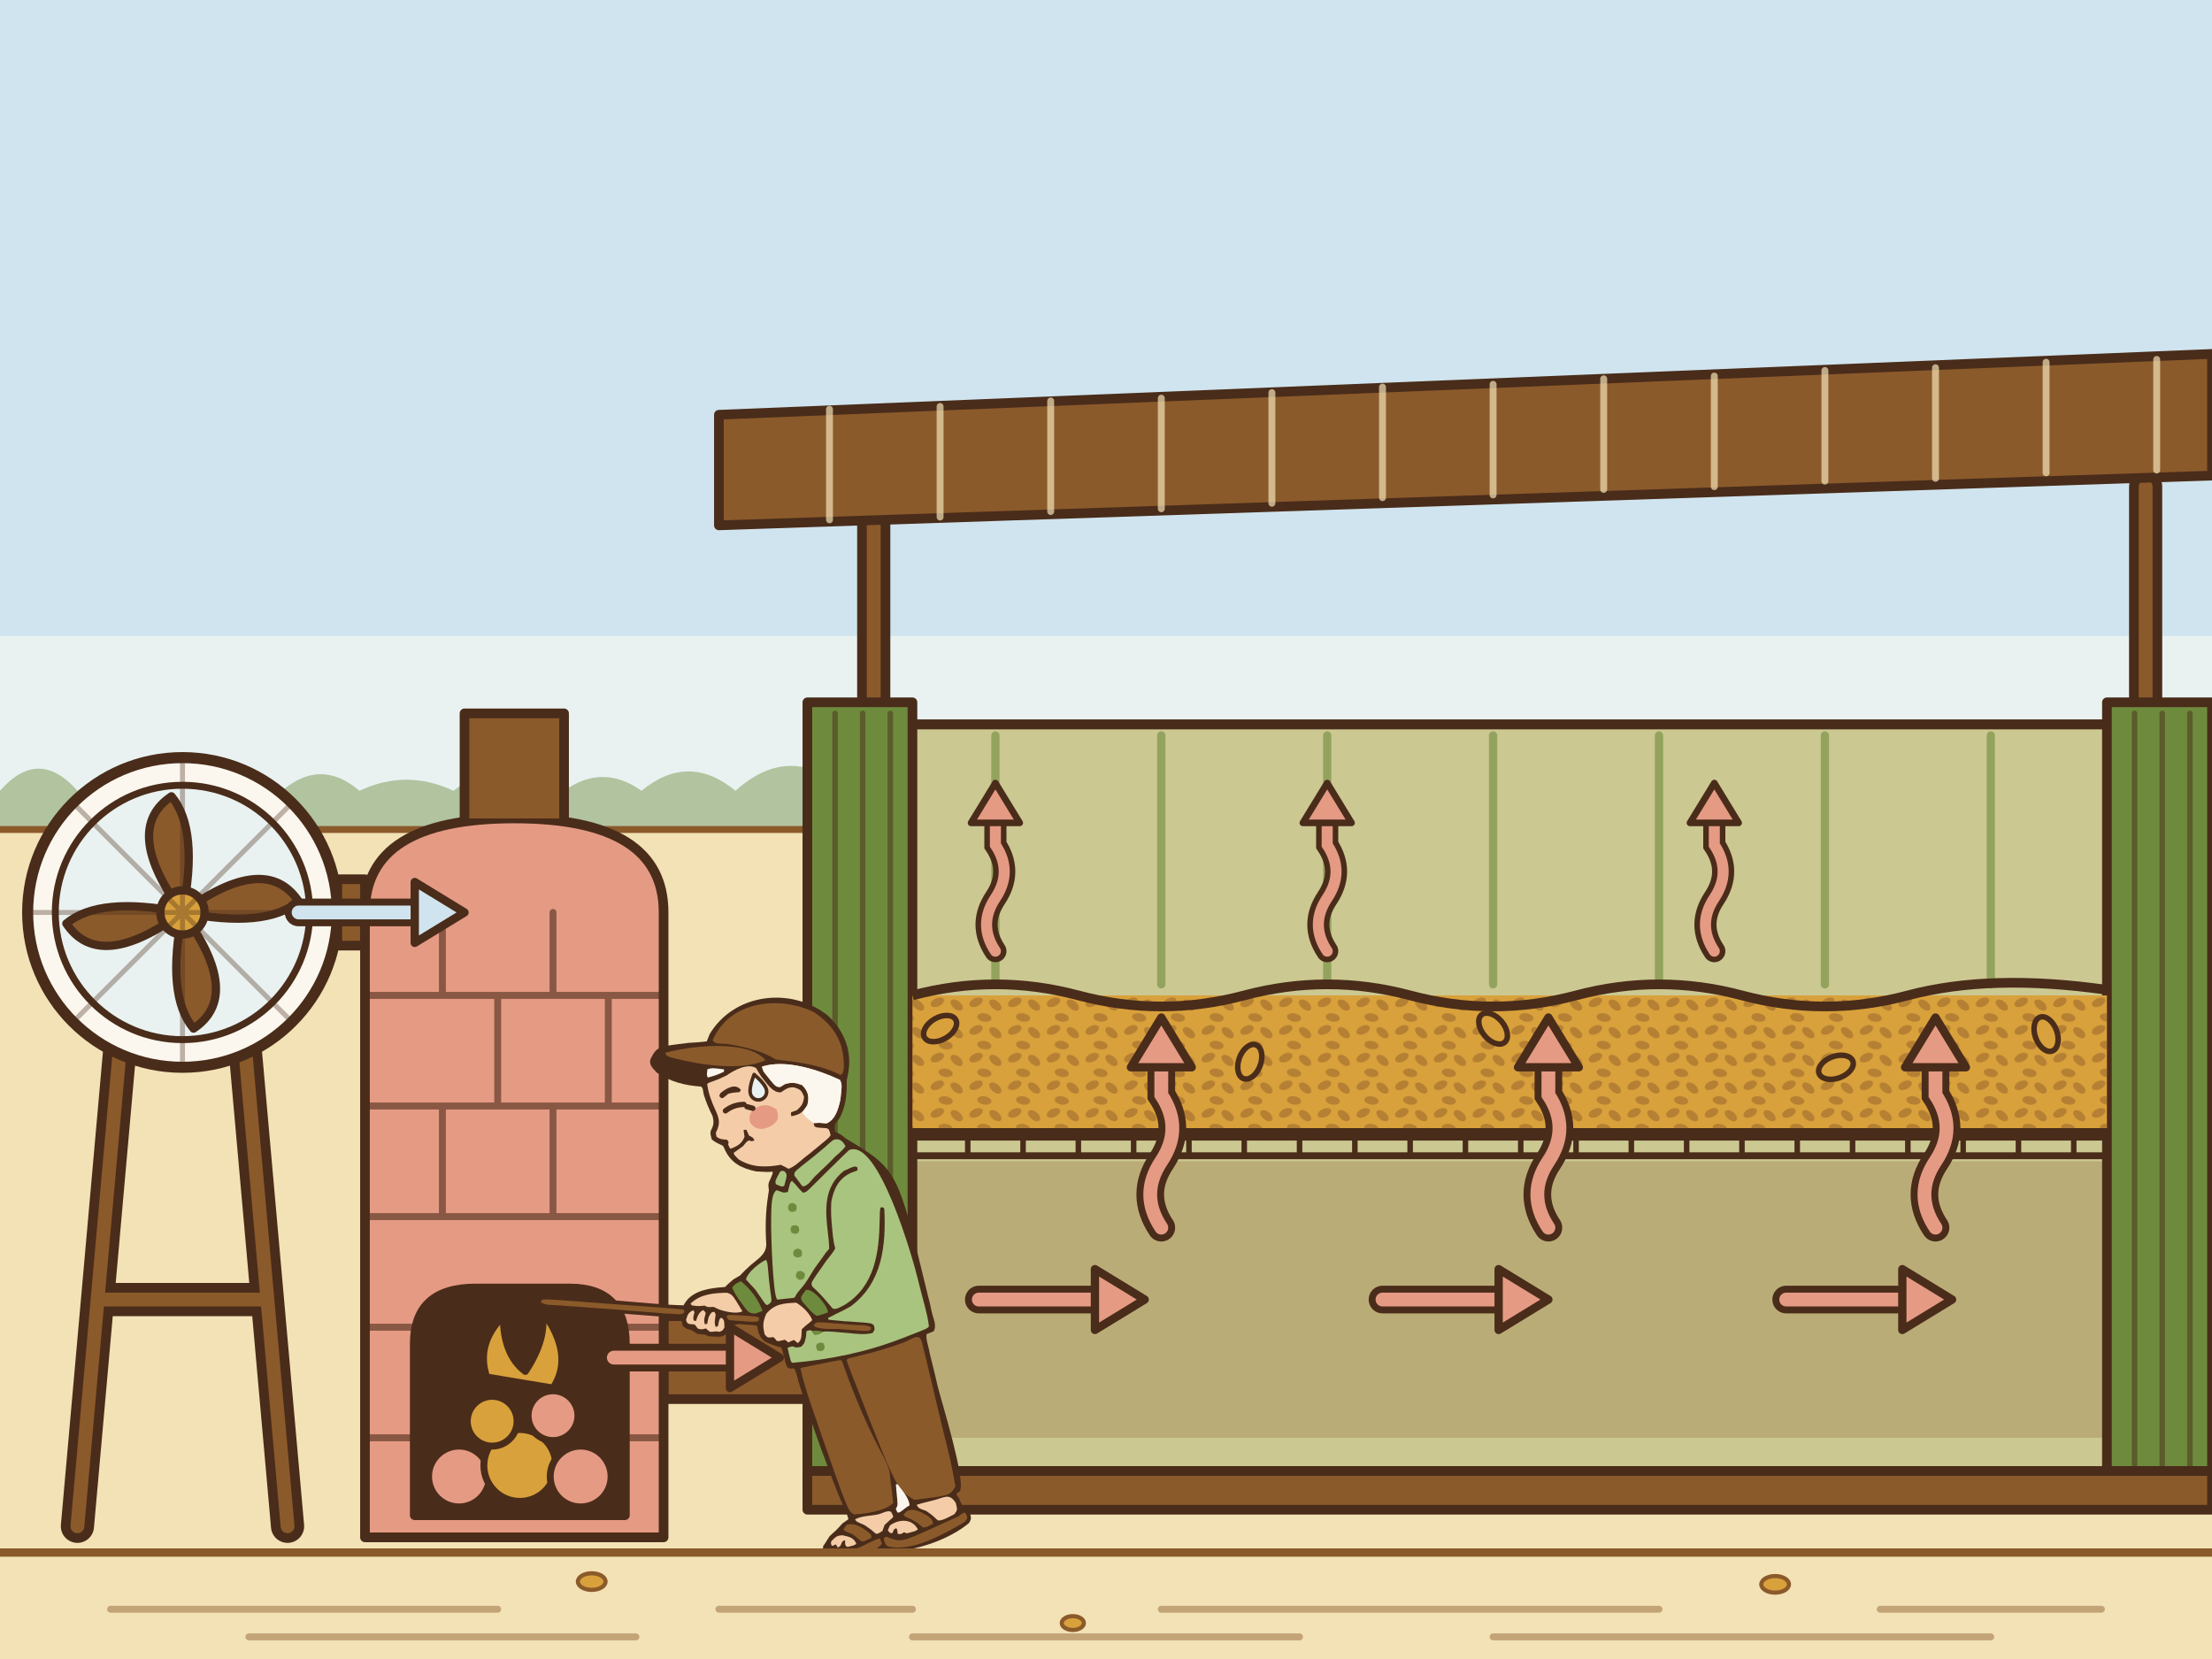
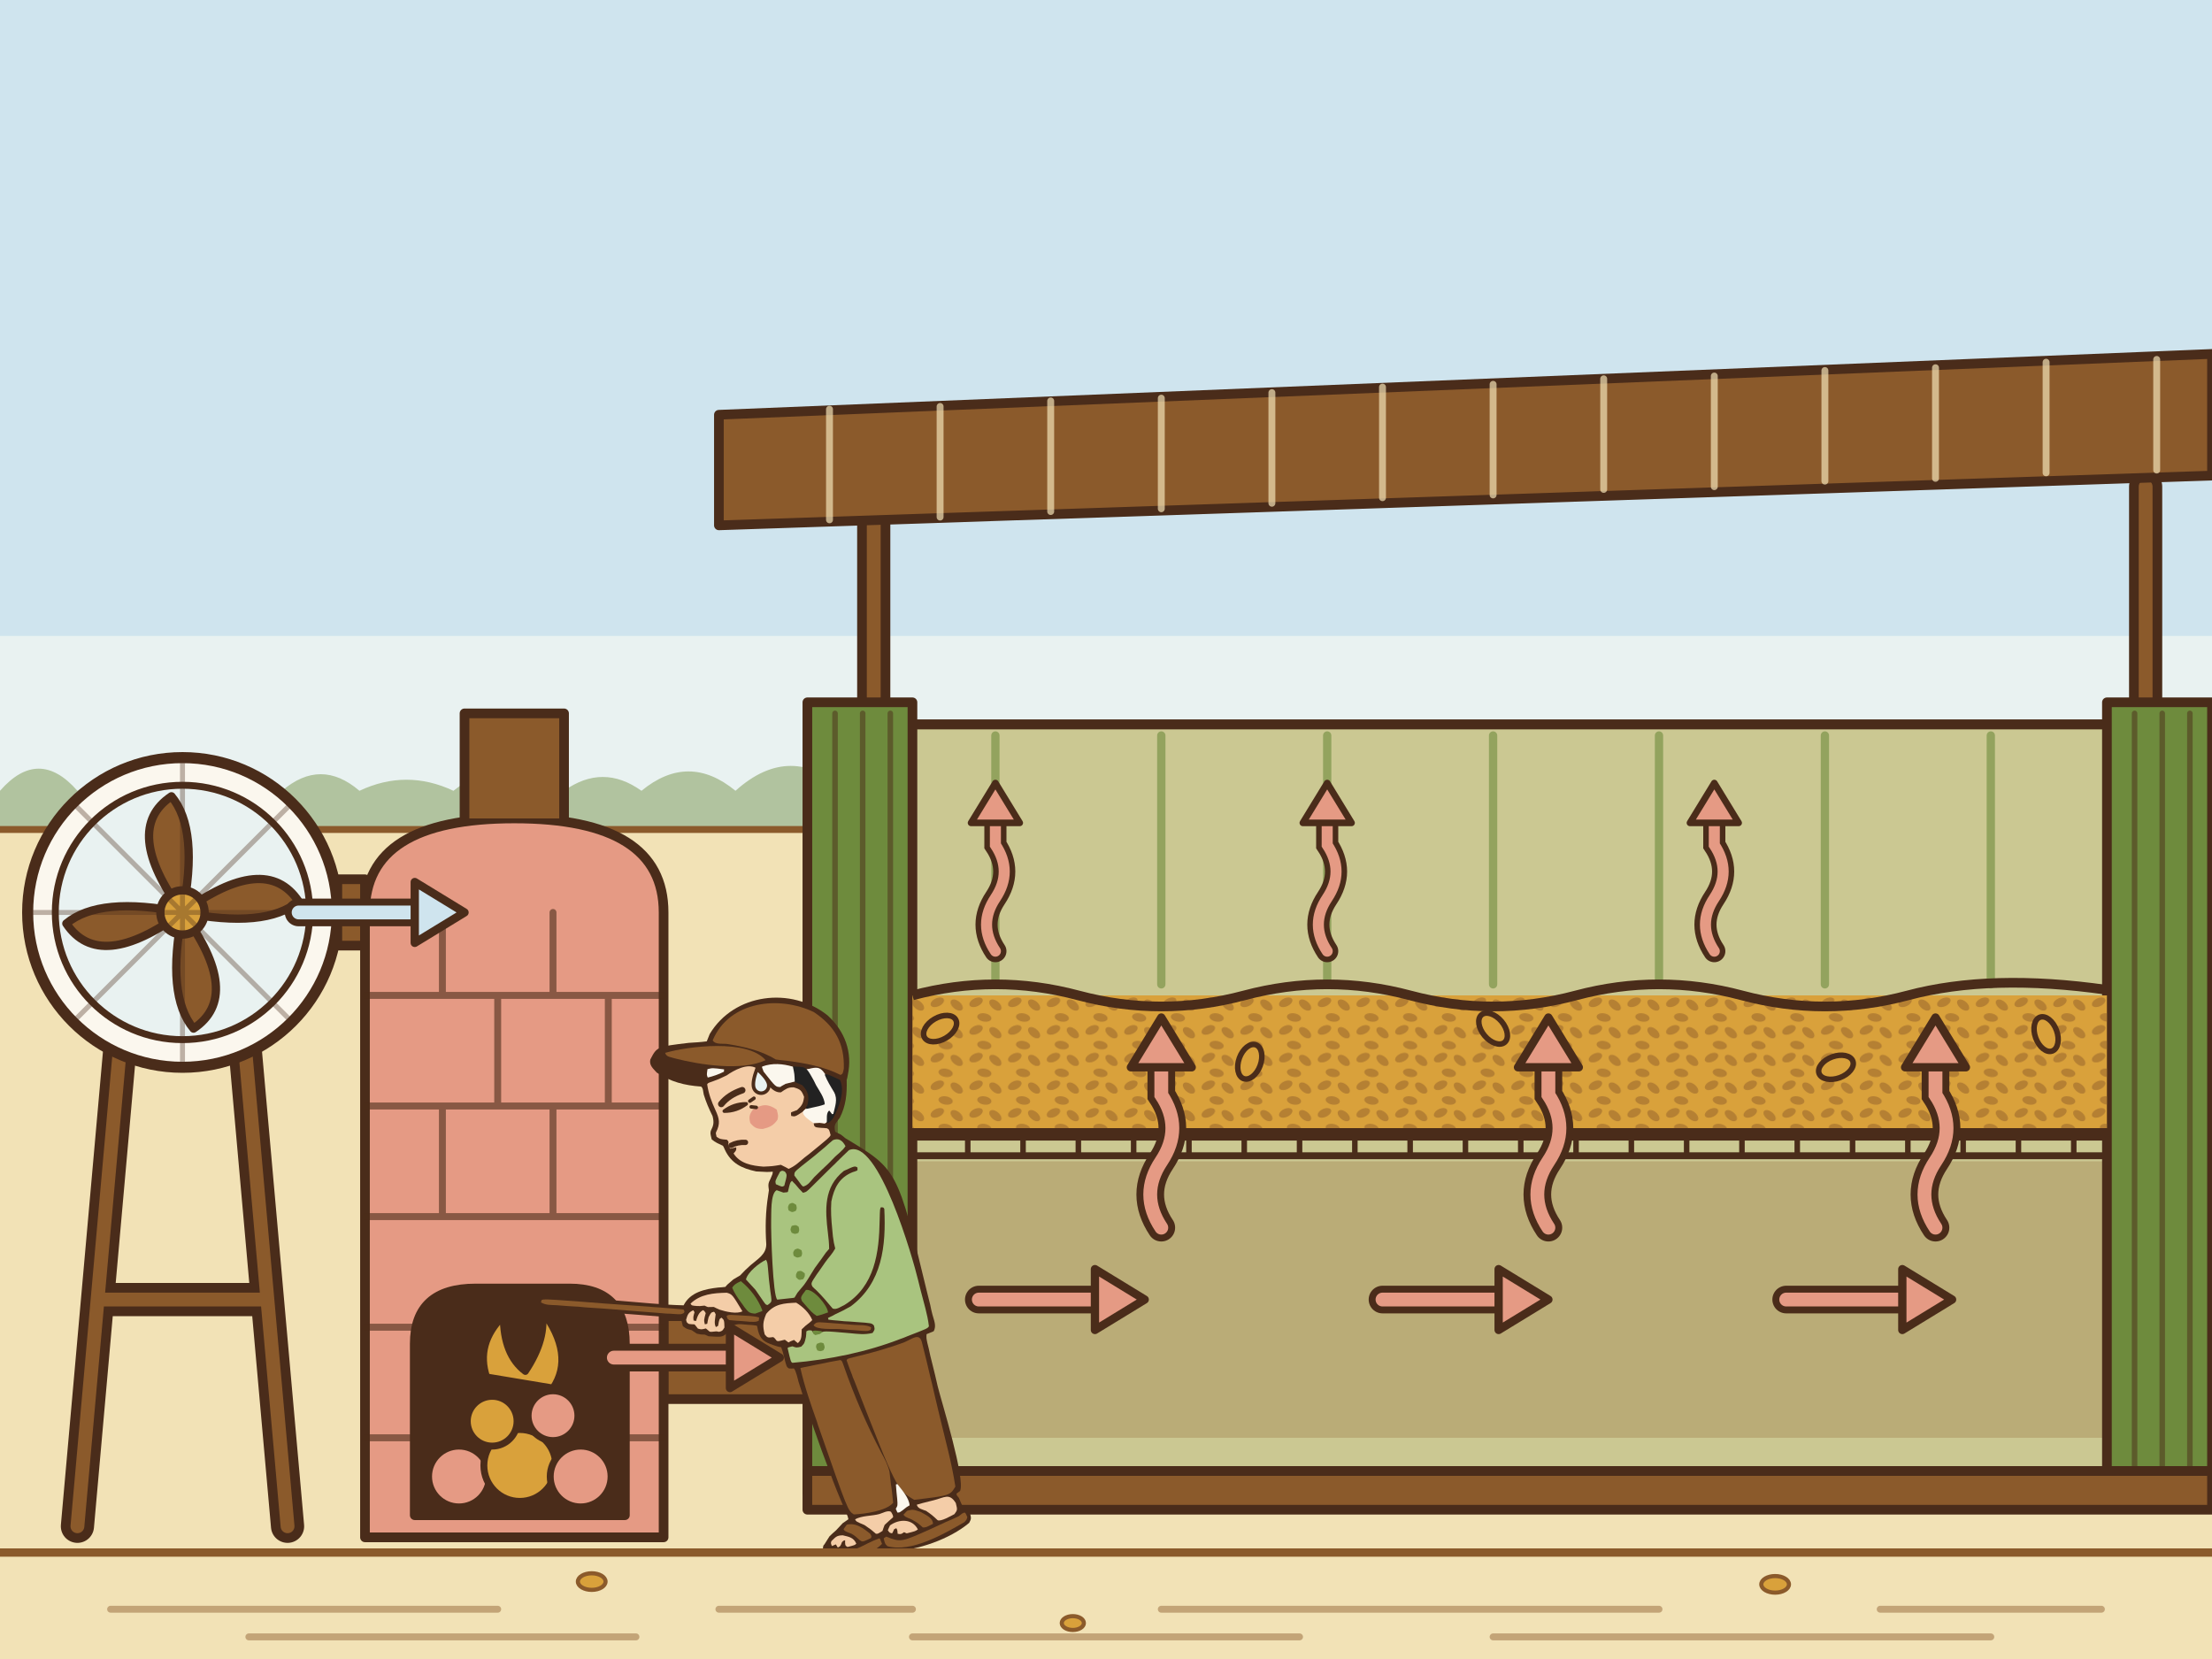
<svg xmlns="http://www.w3.org/2000/svg" viewBox="0 0 800 600" width="800" height="600" data-scene="say" aria-hidden="true" focusable="false">
  <defs>
    <pattern id="say-pd" width="14" height="10" patternUnits="userSpaceOnUse">
      <g fill="#8B5A2B" fill-opacity="0.45">
        <ellipse cx="3" cy="2.5" rx="2.6" ry="1.5" transform="rotate(-25 3 2.5)" />
        <ellipse cx="10" cy="3.5" rx="2.6" ry="1.5" transform="rotate(40 10 3.5)" />
        <ellipse cx="6" cy="8" rx="2.6" ry="1.5" transform="rotate(10 6 8)" />
      </g>
    </pattern>
    <g id="say-up">
      <path d="M0 0q-8 -12 0 -24t0 -24V-60" fill="none" stroke="#4A2C1A" stroke-width="10" stroke-linecap="round" />
      <path d="M0 0q-8 -12 0 -24t0 -24V-60" fill="none" stroke="#E59A84" stroke-width="5" stroke-linecap="round" />
      <path d="M-11 -58L0 -76L11 -58Z" fill="#E59A84" stroke="#4A2C1A" stroke-width="3" stroke-linejoin="round" />
    </g>
    <g id="say-rt">
      <path d="M0 0H44" fill="none" stroke="#4A2C1A" stroke-width="10" stroke-linecap="round" />
      <path d="M0 0H44" fill="none" stroke="#E59A84" stroke-width="5" stroke-linecap="round" />
      <path d="M42 -11L60 0L42 11Z" fill="#E59A84" stroke="#4A2C1A" stroke-width="3" stroke-linejoin="round" />
    </g>
  </defs>
  <rect width="800" height="600" fill="#CFE4EE" />
  <rect y="230" width="800" height="70" fill="#E9F2F1" />
  <path d="M0 302V286q14 -16 28 0q17 -10 34 0q20 -18 40 0q14 -12 28 0q17 -8 34 0q20 -16 40 0q14 -10 28 0q17 -14 34 0q20 -18 40 0q14 -10 28 0q17 -12 34 0q20 -16 40 0q14 -8 28 0q17 -14 34 0q20 -10 40 0q14 -18 28 0q17 -14 34 0q20 -10 40 0q14 -16 28 0q17 -12 34 0q20 -8 40 0q14 -14 28 0q17 -18 34 0q20 -10 40 0V302Z" fill="#6E8B3D" fill-opacity="0.45" />
  <rect y="300" width="800" height="260" fill="#F2E2B6" />
  <path d="M0 300H800" stroke="#8B5A2B" stroke-width="2.5" />
  <g stroke="#4A2C1A" stroke-width="3.5" stroke-linejoin="round" stroke-linecap="round">
    <path d="M316 176V262M776 176V262" fill="none" stroke-width="12" />
    <path d="M316 176V262M776 176V262" fill="none" stroke="#8B5A2B" stroke-width="5" />
    <path d="M260 150L800 128V172L260 190Z" fill="#8B5A2B" />
    <path d="M300 148V188M340 147V187M380 145V185M420 144V184M460 142V182M500 140V180M540 139V179M580 137V177M620 136V176M660 134V174M700 133V173M740 131V171M780 130V170" fill="none" stroke="#F2E2B6" stroke-width="2.5" stroke-opacity="0.7" />
    <path d="M300 262H792V532H300Z" fill="#F2E2B6" />
    <path d="M300 262H792V532H300Z" fill="#6E8B3D" fill-opacity="0.3" />
    <path d="M360 266V356M420 266V356M480 266V356M540 266V356M600 266V356M660 266V356M720 266V356" fill="none" stroke="#6E8B3D" stroke-width="3" stroke-opacity="0.6" />
    <path d="M300 420H792V520H300Z" fill="#8B5A2B" fill-opacity="0.25" stroke="none" />
    <path d="M300 410H792" fill="none" stroke-width="5" />
    <path d="M300 418H792" fill="none" stroke-width="2.5" />
    <path d="M310 410V418M330 410V418M350 410V418M370 410V418M390 410V418M410 410V418M430 410V418M450 410V418M470 410V418M490 410V418M510 410V418M530 410V418M550 410V418M570 410V418M590 410V418M610 410V418M630 410V418M650 410V418M670 410V418M690 410V418M710 410V418M730 410V418M750 410V418M770 410V418" fill="none" stroke-width="2" />
    <path d="M292 254H330V540H292ZM762 254H800V540H762Z" fill="#6E8B3D" />
    <path d="M302 258V536M312 258V536M322 258V536M772 258V536M782 258V536M792 258V536" fill="none" stroke="#4A2C1A" stroke-opacity="0.5" stroke-width="2" />
    <path d="M292 532H800V546H292Z" fill="#8B5A2B" />
    <path d="M330 262H762" fill="none" stroke-width="3" />
    <path d="M240 476H296V506H240Z" fill="#8B5A2B" />
    <path d="M44 372L28 552M88 372L104 552M36 470H96" fill="none" stroke-width="12" />
    <path d="M44 372L28 552M88 372L104 552M36 470H96" fill="none" stroke="#8B5A2B" stroke-width="5" />
    <circle cx="66" cy="330" r="56" fill="#FBF7EE" stroke-width="4" />
    <circle cx="66" cy="330" r="46" fill="#E9F2F1" stroke-width="2.5" />
    <g data-part="fan-blades" transform="translate(66 330)">
      <path d="M0 0Q6 -30 -4 -42Q-22 -30 0 0ZM0 0Q30 6 42 -4Q30 -22 0 0ZM0 0Q-6 30 4 42Q22 30 0 0ZM0 0Q-30 -6 -42 4Q-30 22 0 0Z" fill="#8B5A2B" stroke-width="3" />
      <circle r="8" fill="#D9A13B" stroke-width="3" />
    </g>
    <path d="M66 274V386M10 330H122M26 290L106 370M26 370L106 290" fill="none" stroke-width="1.8" stroke-opacity="0.35" />
    <path d="M122 318H132V342H122Z" fill="#8B5A2B" />
    <path d="M132 556V330Q132 296 186 296Q240 296 240 330V556Z" fill="#E59A84" />
    <path d="M132 360H240M132 400H240M132 440H240M132 480H240M132 520H240M160 330V360M200 330V360M180 360V400M220 360V400M160 400V440M200 400V440M150 480V520M226 480V520" fill="none" stroke-width="2.5" stroke-opacity="0.6" />
    <path d="M168 296V258H204V296" fill="#8B5A2B" />
    <path d="M150 548V486Q150 466 172 466H206Q226 466 226 486V548Z" fill="#4A2C1A" />
    <g data-part="coals" stroke-width="2.5">
      <circle cx="166" cy="534" r="11" fill="#E59A84" />
      <circle cx="188" cy="530" r="13" fill="#D9A13B" />
      <circle cx="210" cy="534" r="11" fill="#E59A84" />
      <circle cx="178" cy="514" r="9" fill="#D9A13B" />
      <circle cx="200" cy="512" r="9" fill="#E59A84" />
      <path d="M176 498Q172 486 182 476Q182 490 190 496Q198 484 196 474Q208 490 200 502Z" fill="#D9A13B" />
    </g>
  </g>
  <g data-part="paddy" stroke="#4A2C1A" stroke-linejoin="round">
    <path d="M330 360H762V408H330Z" fill="#D9A13B" stroke="none" />
    <path d="M330 360H762V408H330Z" fill="url(#say-pd)" stroke="none" />
    <path d="M330 360Q360 352 390 360T450 360T510 360T570 360T630 360T690 360T762 358" fill="none" stroke-width="3.5" />
    <g fill="#D9A13B" stroke-width="2">
      <ellipse cx="340" cy="372" rx="4" ry="6.5" transform="rotate(60 340 372)" />
      <ellipse cx="452" cy="384" rx="4" ry="6.5" transform="rotate(20 452 384)" />
      <ellipse cx="540" cy="372" rx="4" ry="6.5" transform="rotate(-40 540 372)" />
      <ellipse cx="664" cy="386" rx="4" ry="6.5" transform="rotate(70 664 386)" />
      <ellipse cx="740" cy="374" rx="4" ry="6.5" transform="rotate(-20 740 374)" />
    </g>
  </g>
  <g transform="translate(-16 8) rotate(-14 330 556)">
    <g transform="translate(408 0) scale(-1 1)">
      <g data-part="father" transform="translate(0 350) scale(0.8047)">
        <g data-part="person">
          <path d="M108.9 9.6c.7.9 1.4 1.9 2.1 2.9 2.7-.3 5.3-.8 8-1.3 14.3-1.8 14.3-1.8 18.6 3.1 1.2 2.4-.3 4.3-1.4 6.4-5 5.5-10.7 8.6-17.8 10.9-.8.9-.3 2.5-.3 3.8-.2 3.6-.7 6.7-1.5 10.3 0 3 .5 4.1 2.4 6.3.5 1.1.5 1.1.5 3.8-1.2 1.7-2.6 2.7-4.2 4-.2.6-.3 1.2-.4 1.9-1.3 6.7-5.4 10-11.3 12.9-4.8 1.5-4.8 1.5-7.2 1.9.3 1 .3 1 1.7 2.8 1.7 1.9 1.7 2.4 2 4.9.3.7.6 1.4.9 2.2 2.9 6.8 4.8 13.8 6.1 21 1.1 4.5 5.3 5.5 9.2 7.5 1.9 1 3.8 2.1 5.6 3.3 1.1.3 2.3.7 3.4 1 3.2 1.6 3.2 1.6 4.3 2.4 1-.1 2.1-.3 3.2-.5 6-.8 12.7-1 17 4 9.4-2.6 18.6-6 27.9-9.1 7.5-2.5 15-5 22.5-7.4 1.6-.5 3.1-1 4.7-1.5 6.3-2.1 6.3-2.1 8.3-.3.3 1.8.3 1.8-.8 3.4-2.9 1.3-5.9 2.3-8.9 3.3-1.2.4-2.4.8-3.6 1.2-3.2 1-6.3 2-9.4 3.1-7.1 2.2-14.1 4.6-21.1 6.9-.6.2-.6.2-3.9 1.3-2.3.8-4.7 1.6-7.1 2.4-2 .7-4 1.3-6 2 0 1.2 0 2.4 0 3.7-1.3 1.6-1.3 1.6-3.4 2.7-.3.3-.3.3-1.9 2.1-1.6.8-1.6.8-3.4 1.3-.5.4-.9.7-1.4 1.1-5.9 1.9-5.9 1.9-8.7.5-.6-.7-1.3-1.4-1.9-2.1-3-1-4.1-.4-7 .6-.8.3-1.6.5-2.5.8-1.9.7-1.9.7-2.2 1 0 .3 0 .3.1 2.2-.1 4.3-1.6 5.6-5.1 7.9-.5.3-1.1.7-1.6 1-.3.2-.3.2-1.6.8-.2 2.1-.2 2.1-.2 4.7 0 4.5 0 4.5-.9 5.4-.7.2-1.4.4-2.1.5-.7.7-.6 5.6-.6 6.2-.8 14.6-2.1 29.2-3.9 43.8-.1 1.2-.3 2.4-.4 3.6-.7 5.7-1.6 11.2-2.5 16.8 0 .5 0 .9 0 1.3.9.4 1.9.7 2.9 1.1 1.2.8 2.5 1.6 3.7 2.4 1.2.6 2.3 1.2 3.5 1.9.8.7 1.5 1.5 2.4 2.3.4.4.8.8 1.3 1.1 1.1 2.3 1 3.8 0 6.1-7 6-16.2 3.8-24.4 2.1-2.2 0-2.2 0-4.8 1.6-11 2.6-26.8 1.1-36.9-3.9-1.4-1.6-1.4-1.6-1.4-4.6.8-1.6.8-1.6 2.4-2.9.3-1.5.6-3 .8-4.5.1-.2.1-.2.6-1.3 0-.3 0-.5 0-.8-.7-.3-1.3-.5-1.9-.8-3.7-5-1.6-40.3-1.6-48-.1-3.6-.1-7.3-.1-10.9 0-1.1 0-2.3 0-3.4 0-1.1-.1-2.1-.1-3.2 0-.9 0-1.8 0-2.7-.1-2.2-.1-2.2-.6-3.8-1.1-.2-2.3-.3-3.4-.5-2-2-1.3-5-1.3-7.6 0-1.4 0-2.8-.1-4.2 0-1.5 0-2.9 0-4.4 0-.7 0-1.5 0-2.2-.4-56.1-.4-56.1 18.9-75.4.5-.7 1-1.4 1.6-2.1.7-.6 1.4-1.2 2.1-1.8 0-3.3-1.1-3.6-3.5-5.6-4-4.6-5.8-9.7-7.1-15.7-.4-.6-.7-1.3-1-2-4.7-9.5-3.5-19.6 2.3-28.3 12.7-16.6 38.3-19.8 53.4-4.7z" fill="#4A2C1A" />
          <path d="M60.8 75.4c2.2 1.2 4.3 2.5 6.4 3.7.6.4.6.4 3.4 2 3.4 2 6.8 4 10.1 6 3.2 1.9 3.2 1.9 4.8 1.9 1.3-2.2 1.3-2.2 2.4-4.5.4-.6.7-1.2 1.1-1.9 1 .5 1 .5 2.9 4.2.2.3.2.3 2.1 0 .9-.6 1.8-1.2 2.7-1.8 3.2.8 4.9 10 5.8 13 1.2 4.3 7.5 33.2 5.8 34.8-1.9.3-3.8.5-5.8.8-.6.1-1.2.2-1.9.2-.6-.6-1.2-1.2-1.8-1.8-1.2-.9-2.5-1.8-3.7-2.7-1.7-1.4-3.2-2.9-4.7-4.4-1.7-1.7-1.7-1.7-4.6-4.1-.7-.5-1.3-1.1-1.9-1.6-1.8-1.6-1.8-1.6-3.7-2.9-.6-2.4-.9-4.7-1.2-7.1-1.3-10.4-3.1-20.5-13.7-25.3-5.3-1-5.3-1-6.3 0 .2 1.1.2 1.1.5 1.3.7.1 1.4.2 2.1.2 6.4.9 9.8 4.8 12.5 10.5 1.3 4 2 7.9 2.6 12.1.1.6.1.6.5 3.3.3 2.9.3 2.9.3 5.5 1.4 1.4 1.4 1.4 2.9 2.6 2.1 1.5 4 3.2 5.9 4.9.7.6 1.4 1.2 2.1 1.8 3.5 3.2 3.5 3.2 3.2 4.8-.4.7-.9 1.5-1.4 2.2-1.9 3.1-3.4 6.2-5 9.5-1.3 1.3-4 .1-5.7-.2-15.2-4.9-20.7-19-24.5-33.3-1.3-4.7-1.3-4.7-1.9-5.3-1.1.3-1.1.3-1.3 1.1 3.2 16.2 8.9 32 25.2 38.8 3.7 1 3.7 1 7.7 1.8.6.2.6.2 3.5.8 0 .3 0 .5 0 .8-1.4.6-2.8 1-4.2 1.5-.8.3-1.7.6-2.5.9-1.7.5-3.3 1-5 1.6-6.8 2.2-6.8 2.2-7.5 3.5 0 1.8 0 1.8 1.4 3.1 3.6 0 6.6-1.2 10-2.4 11.3-3.9 11.3-3.9 12.8-3.1 2.4 0 2.4 0 2.9-.6.2-.5.4-1 .6-1.6 1.3-.5 1.3-.5 2.4-.2.2.8.5 1.6.8 2.4 1.3 2.6 1.3 2.6 3.1 3.7 2.2 0 2.2 0 3.8-1.1 2.1 0 2.1 0 2.3.3.1 6.3.1 6.3-.5 6.9-16.2 2.6-33.6 3.4-49.9 1.3-1.1-.1-2.1-.2-3.2-.4-9.6-1.2-9.6-1.2-10.4-2-.7-5.3-.3-11-.3-16.4 0-1.6 0-3.2 0-4.9-.1-9.7 1.8-66.6 16-64.2z" fill="#A9C47F" />
          <path d="M57.6 165.2c8 .9 15.8 1.1 23.9 1 2.7 0 2.7 0 3.2.6-.2 2.4-.5 4.8-.8 7.1 0 .6 0 .6-.4 3.1-6.6 51.5-6.6 51.5-13.1 58-16.1 2-16.1 2-19.4-1.3-1-10.6-.7-21.4-.8-32.1 0-3-.1-6.1-.1-9.2 0-2-.1-4-.1-6 0-.9 0-1.8 0-2.7 0-2.6-.1-5.3-.1-7.9 0-1 0-2 0-3.1 0-1 0-2 0-3 0-.9 0-1.8 0-2.7.1-4.5 4.1-2.3 7.7-1.8z" fill="#8B5A2B" />
-           <path d="M106 29.5c3.9.8 3.9.8 6.7 1.1 2.3.2 2.3.2 2.8.7.4 4.3 0 7.9-.8 12.1-.8 4.2-.7 6.5 2.1 9.7.3.5.3.5.3 2.1-1.3 1.4-1.3 1.4-4.2 2.4-.6 1.1-.6 1.1 0 2.2-.3 1.8-.3 1.8-.6 2.1-3.1-.3-5.6-1-7.4-3.7-.1-1-.2-2-.3-3-1 0-1 0-1.3.3-.2.9-.3 1.8-.5 2.7-.5.4-.9.8-1.4 1.3-.1.4-.3.9-.5 1.3 1.3.3 1.3.3 2.4-.5 1.1.2 1.1.2 3.2 1.8 1.6.7 3.2 1.3 4.8 1.9.2.8.2.8-1.4 3.5-5 5-10.8 6.4-17.8 6.9-2.1 1.8-2.1 1.8-2.9 2.6-3-.4-5.5-1.9-8.2-3.2-.8-.3-1.5-.7-2.3-1-10.6-5-10.6-5-11.5-5.9 0-2.6 0-2.6.8-3.4.8-.3 1.6-.6 2.4-.8 2.4-.8 2.4-.8 2.9-1.6 0-.5 0-.9 0-1.3-2.7.5-2.7.5-5.6 1.5-4.3-.6-6.9-5.3-8.7-9-2.3-6.3-2.3-6.3-1.9-8.5 8.4-6.8 21.2-14.9 32.4-14.3.3.2.3.2 0 2.4-3.6 8-3.6 8-5.6 8.5-.9-.3-1.7-.6-2.6-.8-3.2 0-4.6.6-7.2 2.4-1.9 3.4-1.9 5.8 0 9.3 3.1 2.7 3.8 3.1 7.7 3.1.2 0 .3-.1.5-.2-.2-1.4-.2-1.4-.5-1.6-.9-.1-1.8-.2-2.7-.3-2.7-1.5-3.4-2.2-4.5-5 .4-3.2.8-3.7 3.5-5.3 2.4-.7 3.7-.1 6.1.8 3.8-.6 5.3-5.9 6.9-9.1.5-1.4.9-2.8 1.3-4.2 3.2-3.2 10-1.4 13.6 0z" fill="#F4CDA8" />
+           <path d="M106 29.5c3.9.8 3.9.8 6.7 1.1 2.3.2 2.3.2 2.8.7.4 4.3 0 7.9-.8 12.1-.8 4.2-.7 6.5 2.1 9.7.3.5.3.5.3 2.1-1.3 1.4-1.3 1.4-4.2 2.4-.6 1.1-.6 1.1 0 2.2-.3 1.8-.3 1.8-.6 2.1-.8 0-1.7 0-2.6 0 .2 1.3.2 1.3 1.8 2.4-1.7 5.2-6.8 7.4-11.6 9-4 .8-4 .8-7.8 1.1-2.1 1.8-2.1 1.8-2.9 2.6-3-.4-5.5-1.9-8.2-3.2-.8-.3-1.5-.7-2.3-1-10.6-5-10.6-5-11.5-5.9 0-2.6 0-2.6.8-3.4.8-.3 1.6-.6 2.4-.8 2.4-.8 2.4-.8 2.9-1.6 0-.5 0-.9 0-1.3-2.7.5-2.7.5-4.8 1.3-1.3-.3-1.3-.3-2.2-2.6-.2-.7-.5-1.4-.7-2.2-.2 0-.4 0-.5 0-.3.6-.6 1.2-.8 1.9-2.1-.7-3.2-5.2-4-6.9 2.4-12.1 2.4-12.1 9.5-15.7.3 0 .6 0 .8 0-.8 4.4-2.2 8.7-3.4 13-.8 2.9-.8 2.9-.8 4 2.2.1 4.4 0 6.7-.1 2.1.1 2.1.1 3.6 1.1 4 1.4 4 1.4 5.6.6-.2-1.4-.2-1.4-.5-1.6-.9-.1-1.8-.2-2.7-.3-2.7-1.5-3.4-2.2-4.5-5 .4-3.2.8-3.7 3.5-5.3 2.4-.7 3.7-.1 6.1.8 3.8-.6 5.3-5.9 6.9-9.1.5-1.4.9-2.8 1.3-4.2 3.2-3.2 10-1.4 13.6 0z" fill="#F4CDA8" />
          <path d="M105.7 165.2c.2 8.4-.6 16.9-1.4 25.2 0 .9-.1 1.8-.2 2.8-3.6 39.3-3.6 39.3-5.8 41.6-4.6.9-14.4 2.1-18.4-.8-.2-1.6-.5-3.3-.7-4.9-.1-.9-.2-1.8-.3-2.7 0-.4 0-.4-.3-2.5-.2-1.3-.3-2.7-.5-4 0-3.2.7-5.9 1.5-9 3.4-13.9 5.7-28.2 7-42.5.2-1.9.2-1.9.8-2.4 1.5-.1 3-.2 4.6-.3 13.6-.6 13.6-.6 13.7-.5z" fill="#8B5A2B" />
          <path d="M108.3 12.7c-.5 2.1-3.7 2.4-5.5 3-7.3 3.1-14.3 6.5-19.9 12.2-1.6.6-3.2 1.3-4.8 1.8-7.8 3.1-15.4 6.5-21.8 12-1.1-.3-1.1-.3-2.1-2.4-3.1-11-.7-19.5 6.9-27.9 13.3-11.1 35.7-14.1 47.2 1.3z" fill="#8B5A2B" />
-           <path d="M89.5 29.5c.3.2.3.2 0 2.4-3.6 8-3.6 8-5.6 8.5-.9-.3-1.7-.6-2.6-.8-3.2 0-4.6.6-7.2 2.4-1.9 3.4-1.9 5.8 0 9.3.5.4.5.4 2.9 2.6-.8 2.4-2.1 4-3.7 5.9-.4 0-.4 0-2.7.5-.9.3-1.9.7-2.9 1-4.3-.6-6.9-5.3-8.7-9-2.3-6.3-2.3-6.3-1.9-8.5 8.4-6.8 21.2-14.9 32.4-14.3z" fill="#FBF7EE" />
          <path d="M114.7 137.8c2.4 3.2 2.9 4.9 2.9 8.8-.9 1.8-.9 1.8-3.4 2.1-.5.5-.5.5-1.1 1.9-.5.5-.5.5-3.7.5-.2.3-.2.3-1.3 1.6-.4-.1-.7-.2-1.1-.3-.2 0-.2 0-1.6-.2-.4.6-.8 1.2-1.3 1.8-2.3-1.1-2.4-3.1-3.2-5.6-2.1-1.2-2.1-1.2-4.2-2.1-.5-.2-.9-.5-1.4-.8.5-3.4 2.6-6.8 5.1-9.3 5.4-1.1 9.6-1.9 14.3 1.6z" fill="#F4CDA8" />
          <path d="M130.4 13c0 2-2.2 2.5-3.7 3.5-10 5.4-27.6 12.9-39.3 10.6 5.6-11.3 32.2-14.5 43-14.1z" fill="#8B5A2B" />
+           <path d="M70.6 35.6c-.8 4.4-2.2 8.7-3.4 13-.8 2.9-.8 2.9-.8 4 2.2.1 4.4 0 6.7-.1 2.1.1 2.1.1 3.6 1.1.7 2-2.2 4.7-3.4 6.2-.4 0-.4 0-2.7.5-.7.2-1.4.5-2.1.8-1.3-.3-1.3-.3-2.2-2.6-.2-.7-.5-1.4-.7-2.2-.2 0-.4 0-.5 0-.3.6-.6 1.2-.8 1.9-2.1-.7-3.2-5.2-4-6.9 3.1-15.7 3.1-15.7 10.3-15.7z" fill="#FBF7EE" />
          <path d="M66.7 69.3c1.4.7 2.9 1.4 4.3 2.2 4 2 8.1 3.9 12.2 5.7 3.8 1.8 3.8 1.8 4.2 3.3-2.2 5.4-2.2 5.4-2.7 5.8-2.3 0-4-1.7-5.8-2.9-2.5-1.5-5-2.9-7.5-4.3-1.3-.8-2.6-1.6-3.9-2.4-.8-.4-1.6-.8-2.3-1.2-2-1.1-2-1.1-3.3-2.2.7-2.9 2.1-4.4 4.8-4z" fill="#A9C47F" />
          <path d="M51 246.2c.3.1.3.1 1.8.8 2.1.4 4.1.8 6.2 1.1 2.3.4 4.5.9 6.8 1.3 15 2.7 15 2.7 20.8-1.4 1 .3 1 .3 1.3.6 0 2.4 0 2.4-.8 3.7-9.7 5.5-26 .8-36.1-2.1-1.3-.8-1.3-.8-1.9-1.9.4-2.5.4-2.5 1.9-2.1z" fill="#8B5A2B" />
          <path d="M211.1 107.3c.1.2.1.2.6 1-1.8 1.8-4.1 2.2-6.4 2.9-1.1.4-2.2.7-3.3 1.1-1.1.4-2.2.7-3.4 1.1-.9.3-1.9.6-2.9.9-1.8.7-3.7 1.3-5.6 1.9-5.8 1.8-11.5 3.8-17.2 5.7-2.4.8-4.8 1.6-7.2 2.4-1.2.4-2.4.8-3.6 1.2-.6.2-.6.2-3.8 1.3-1.2.3-2.4.7-3.6 1.1-2.8.9-2.8.9-4.1.6-.6-.5-.6-.5-.3-1.6 1.4-.5 2.9-1 4.3-1.5 1-.3 2-.7 3-1 1.2-.4 2.4-.8 3.6-1.2 1.3-.4 2.6-.8 3.9-1.3 3.1-1 6.1-2 9.2-3 6.6-2.1 13.1-4.3 19.7-6.5 1.2-.4 2.4-.8 3.6-1.2 12-3.9 12-3.9 13.5-3.9z" fill="#8B5A2B" />
          <path d="M108.9 114.2c3.2.6 9.4 3.4 10.9 6.4-1 1.8-2 3.7-3 5.5-.7 1.9-1.4 3.7-2.1 5.6-.8 2.1-.8 2.1-1.6 2.4-2.1-.9-2.1-.9-2.4-3.2-.1-1-.2-1.9-.3-2.9-.4-3.3-.8-6.5-1.4-9.8-.4-2.7-.4-2.7-.1-4z" fill="#A9C47F" />
          <path d="M146.6 125.1c-.3 1-.3 1-2.7 1.8-1 .3-1 .3-3.2.6-.4.3-.8.7-1.3 1-.9.2-1.7.4-2.6.6-.7.6-1.4 1.2-2.2 1.8-2.4 1.5-7 3.9-9.8 3.2 2.6-8.5 2.6-8.5 4.8-9.8 5.8-1.3 11.6-2.3 17 .8z" fill="#F4CDA8" />
+           <path d="M76.2 32.9c.9 4.5.9 4.5.8 6.9-.5.4-.5.4-2.9 2.2-1.9 3.4-1.9 5.8 0 9.3.3.2.5.5.8.7 0 .3 0 .6 0 .8-6.2.2-6.2.2-8.5 0-.6-3 .9-6.4 1.7-9.3.1-.4.1-.4.5-2.3 1.8-6.7 1.8-6.7 6.3-8 .5-.3.5-.3 1.3-.3z" fill="#222222" />
          <path d="M61.9 237.3c.4 0 .4 0 2.3 0 1.9 0 3.8 0 5.6.1 0 1.9-2 2.7-3.4 3.7-2.1 2.4-2.1 2.4-4 5.3-1.1 1.1-6.4-.4-8-.8-1.8-1.5-1.8-1.5-1.8-4.7 1.7-5.2 4.3-3.6 9.3-3.6z" fill="#F4CDA8" />
          <path d="M98.3 47.3c2.1 1.7 2.6 2.8 2.6 5.5-1.2 2.5-2.1 3.3-4.8 4-3.3 0-4.9-.3-7.4-2.4-.8-1.6-.8-1.6-.8-4.5 3.1-3.6 5.8-4.1 10.4-2.6z" fill="#E59A84" />
+           <path d="M89.5 29.5c.3.2.3.2 0 2.4-3.6 8-3.6 8-5.6 8.5-.4-.2-.4-.2-2.6-.8-1.4 0-2.8 0-4.3 0-.7-3.3-.7-3.3-.8-6.7 4.1-2.4 8.5-3.9 13.3-3.4z" fill="#FBF7EE" />
          <path d="M122.2 120.8c1.6.3 3.2.6 4.5 1.9-.4 2.6-1.2 4.8-2.2 7.2-.4.9-.7 1.8-1.1 2.8-1.1 2.4-1.4 3-3.9 3.8-3.2-.3-3.2-.3-3.5-.5.6-5.5 2.9-10.8 6.2-15.2z" fill="#6E8B3D" />
          <path d="M146.1 128.3c2.4.4 3 1.3 4.2 3.4 0 1.3 0 1.3-.8 2.1-.8.3-1.6.6-2.4.8-.3.7-.7 1.4-1 2.2-1.4.8-1.4.8-3.5.8-.4.6-.9 1.2-1.3 1.8-.6.3-.6.3-2.9.6-.4.1-.7.3-1.1.5-1.6 0-1.6 0-2.9-1.3-.7-3.2-.7-3.2.2-4.6 1.1.3 1.1.3 2.4 3.2.4.1.7.2 1.1.3.5-2-.7-3.8-1.3-5.6.2-1 .2-1 .5-1.3 1.3 0 1.3 0 2.9 1.8.5.9.9 1.8 1.3 2.7.4 0 .7 0 1.1 0 0-1.9 0-1.9-1.6-4.8.3-1 .3-1 .8-1.6 2.2.5 3.2 2.2 4.3 4 .3-.2.7-.3 1-.5-.2-1.6-.2-1.6-1.3-3.5.1-.3.2-.7.3-1z" fill="#F4CDA8" />
          <path d="M98.3 237.1c-.3 1.1-.3 1.1-3.5 3.5-2.4 2.7-2.4 2.7-4 5-.8.3-.8.3-3.2-.5-.5-.8-1-1.6-1.6-2.4-1.4-.8-3-1.6-4.5-2.4-.2-.8-.2-.8.3-2.6 1.1-1.1 3.9-.4 5.3-.3 3.3.1 8.1-1.3 11.2-.3z" fill="#F4CDA8" />
          <path d="M113.1 247c.4.1.7.3 1.1.5 0 2.2-.7 2.9-2.4 4.3-6.8 2.4-16.1 2.8-22.6-1.1.3-2.4.3-2.4.6-2.7 2.6.3 2.6.3 5.5.9 5.7 1.4 13.1 2.8 17.8-1.9z" fill="#8B5A2B" />
          <path d="M94.8 131.7c3.2 2.6 3.2 2.6 2.9 4.5-3 5.9-3 5.9-4.8 8-2.3 0-2.3 0-5.3-.3-.6-3.1 3.9-12.2 7.2-12.2z" fill="#6E8B3D" />
+           <path d="M63.2 39.8c-.4 3-1.3 5.8-2.2 8.7-.9 3.6 1.1 6.2 2.7 9.4.2 0 .4 0 .6 0 .2-.6.5-1.2.8-1.9 1.7.6 1.9 3.5 2.4 5.1-1.1.2-1.1.2-3.2-1.3-3.6-3.9-8.3-10.3-7.2-16 4.9-4 4.9-4 6.1-4z" fill="#222222" />
          <path d="M74.6 239c.4.2.4.2 2.1 1.3-.5 1.1-.5 1.1-3.1 3-2.2 2.1-2.2 2.1-4 4.7-1.4.3-1.4.3-4.8-.5-.6-2.8 2.4-4.8 4.2-6.6 3-1.9 3-1.9 5.6-1.9z" fill="#8B5A2B" />
          <path d="M95.3 147.9c-.8 2.5-8.5 3.7-10.9 4.5-3.2 1.1-6.4 2.1-9.6 3.2-2.6.8-2.6.8-3.9.5-.2-.3-.3-.7-.5-1 1.7-1.7 4.9-2.2 7.1-2.9 4-1.4 8-2.7 11.9-4 4.3-1.4 4.3-1.4 5.9-.3z" fill="#8B5A2B" />
          <path d="M83.7 243.5c.5.6 1 1.2 1.5 1.9-.5 1.3-.5 1.3-1.5 1.8-.3-.2-.3-.2-1.4-1.6-.3 0-.7-.1-1-.2-.3.8-.3.8 0 2.6-1.4.6-1.4.6-3 0-.3.3-.7.6-1 .8-4 0-4 0-5.3-.5 1.3-5.5 7.2-6.6 11.7-4.8z" fill="#F4CDA8" />
          <path d="M102.5 238.5c.6.5 1.2 1 1.9 1.6-.3 1-.3 1-3 2.9-1.3 1.3-1.3 1.3-2.9 3.7-1 1.1-1 1.1-5 .3-.6-.6-.6-.6-.3-1.9 2.4-3.2 5.1-6.6 9.3-6.6z" fill="#8B5A2B" />
          <path d="M76 226.3c.2 0 .5 0 .7 0 .4 2.1.7 4.3 1 6.4.5 3 .5 3 1.7 4.2-.1.6-.2 1.2-.3 1.8-1 .3-1 .3-4.5-1.3-.5-.2-1-.3-1.6-.5-.6-3.3 1.7-7.6 3-10.6z" fill="#FBF7EE" />
          <path d="M111 244c.5.8.5.8.3 2.2-.6-.1-1.3-.2-1.9-.3-.2.5-.3 1.1-.5 1.6-1.3-.3-1.3-.3-2.4-1.9-.8-.5-.8-.5-1.6-.5.1.4.2.7.3 1.1.2 1.3.2 1.3-.6 2.1-3.4 0-3.4 0-4.2-.5.5-3 2.5-3.8 5-5.1 2.6-.6 3.2-.1 5.6 1.3z" fill="#F4CDA8" />
          <path d="M132.2 134.4c0 1.3 0 1.3-.7 2.1-1.9.7-3.8 1.3-5.7 1.9-1.1.4-2.1.7-3.2 1.1-2.6.7-2.6.7-3.9.5-.2-.5-.3-.9-.5-1.4 2.2-1.3 4.7-1.9 7.2-2.7 1-.3 2.1-.7 3.2-1 2.6-.8 2.6-.8 3.6-.5z" fill="#8B5A2B" />
          <path d="M93.2 77.3c3.2 3.5 3.2 3.5 3.2 5-2.4 1.9-2.4 1.9-3.5 1.6-2.5-4.5-2.5-4.5-1.8-6.1 1-.8 1-.8 2.1-.5z" fill="#A9C47F" />
-           <path d="M110.7 36.6c.3.4.6.7.8 1.1-.5 1.1-.5 1.1-1.3 1.3-1-.4-1.9-.8-2.9-1.3-2.1 0-2.1 0-5.1.5-.2-.2-.5-.5-.8-.8 1.6-3.8 6.5-2.2 9.3-.8z" fill="#4A2C1A" />
          <path d="M113.7 24.7c1 2.4 1 2.4.8 3.7-2.7 0-5.1-.2-7.7-.8-.1-.3-.2-.7-.3-1 4.9-1.9 4.9-1.9 7.2-1.9z" fill="#FBF7EE" />
          <path d="M92.7 92.4c1 1.1 1 1.1 1 2.7-1.3 1.3-1.3 1.3-3.1 1-.8-1-.8-1-.8-2.6 1.3-1.4 1.3-1.4 2.9-1.1z" fill="#6E8B3D" />
          <path d="M95.3 112.9c1.1 1 1.1 1 1.1 2.6-1.3 1.3-1.3 1.3-3.2 1.1-.8-1.1-.8-1.1-.8-2.7 1.4-1.3 1.4-1.3 2.9-1z" fill="#6E8B3D" />
          <path d="M96.4 122.7c1.1 1.1 1.1 1.1 1.3 2.4-.9 1.6-.9 1.6-2.9 1.6-1.1-1.1-1.1-1.1-1.3-2.4 1.3-1.6 1.3-1.6 2.9-1.6z" fill="#6E8B3D" />
          <path d="M94 102.2c1.1 1.4 1.1 1.4.8 3-1.3 1-1.3 1-2.9.8-.8-1.1-.8-1.1-.8-2.7 1-1.1 1-1.1 2.9-1.1z" fill="#6E8B3D" />
          <path d="M95.9 156.4c.8 1.1.8 1.1.5 2.9-1.3.8-1.3.8-2.7.6-1-1.1-1-1.1-.8-3 1.1-.8 1.1-.8 3-.5z" fill="#6E8B3D" />
          <path d="M96.4 150.3c0 1.3 0 1.3-.8 2.1-2.4 0-2.4 0-3.2-.5 0-.2 0-.4 0-.5 2.9-1.1 2.9-1.1 4-1.1z" fill="#6E8B3D" />
          <g transform="matrix(-0.2656 0 0 0.2656 231 -12)">
-             <path d="M454 214Q470 207 487 211M491 216L500 221" fill="none" stroke="#4A2C1A" stroke-width="9" stroke-linecap="round" />
-             <path d="M516 166Q530 186 530 196A14 14 0 0 1 502 196Q502 186 516 166Z" fill="#E9F2F1" stroke="#4A2C1A" stroke-width="6" stroke-linejoin="round" />
+             <g fill="none" stroke="#4A2C1A" stroke-linecap="round" stroke-linejoin="round">
+               <path d="M450 201Q466 189 490 187" stroke-width="11" />
+               <path d="M452 214Q471 206 491 211Q472 219 452 214Z" fill="#4A2C1A" stroke-width="6" />
+               <path d="M498 208L506 205M498 218L506 221" stroke-width="6" />
+               <path d="M449 273Q461 270 474 274" stroke-width="9" />
+             </g>
+             <path d="M523 158Q536 177 536 187A13 13 0 0 1 510 187Q510 177 523 158Z" fill="#E9F2F1" stroke="#4A2C1A" stroke-width="6" stroke-linejoin="round" />
          </g>
        </g>
      </g>
    </g>
  </g>
  <g>
    <g data-part="air" transform="translate(108 330)">
      <path d="M0 0H44" fill="none" stroke="#4A2C1A" stroke-width="10" stroke-linecap="round" />
      <path d="M0 0H44" fill="none" stroke="#CFE4EE" stroke-width="5" stroke-linecap="round" />
      <path d="M42 -11L60 0L42 11Z" fill="#CFE4EE" stroke="#4A2C1A" stroke-width="3" stroke-linejoin="round" />
    </g>
    <use data-part="air" href="#say-rt" transform="translate(222 491)" />
    <use data-part="air" href="#say-rt" transform="translate(354 470)" />
    <use data-part="air" href="#say-rt" transform="translate(500 470)" />
    <use data-part="air" href="#say-rt" transform="translate(646 470)" />
    <use data-part="air" href="#say-up" transform="translate(420 444)" />
    <use data-part="air" href="#say-up" transform="translate(560 444)" />
    <use data-part="air" href="#say-up" transform="translate(700 444)" />
    <use data-part="air" href="#say-up" transform="translate(480 344) scale(0.8)" />
    <use data-part="air" href="#say-up" transform="translate(620 344) scale(0.8)" />
    <use data-part="air" href="#say-up" transform="translate(360 344) scale(0.8)" />
  </g>
  <g data-part="road" transform="translate(0 560)">
    <rect width="800" height="40" fill="#F2E2B6" />
    <path d="M0 1.5H800" stroke="#8B5A2B" stroke-width="3" />
    <g fill="none" stroke="#8B5A2B" stroke-width="2.5" stroke-linecap="round" stroke-opacity="0.45">
      <path d="M40 22H180M260 22H330M420 22H600M680 22H760" />
      <path d="M90 32H230M330 32H470M540 32H720" />
    </g>
    <g fill="#D9A13B" stroke="#8B5A2B" stroke-width="1.5">
      <ellipse cx="214" cy="12" rx="5" ry="3" />
      <ellipse cx="388" cy="27" rx="4" ry="2.5" />
      <ellipse cx="642" cy="13" rx="5" ry="3" />
    </g>
  </g>
</svg>
